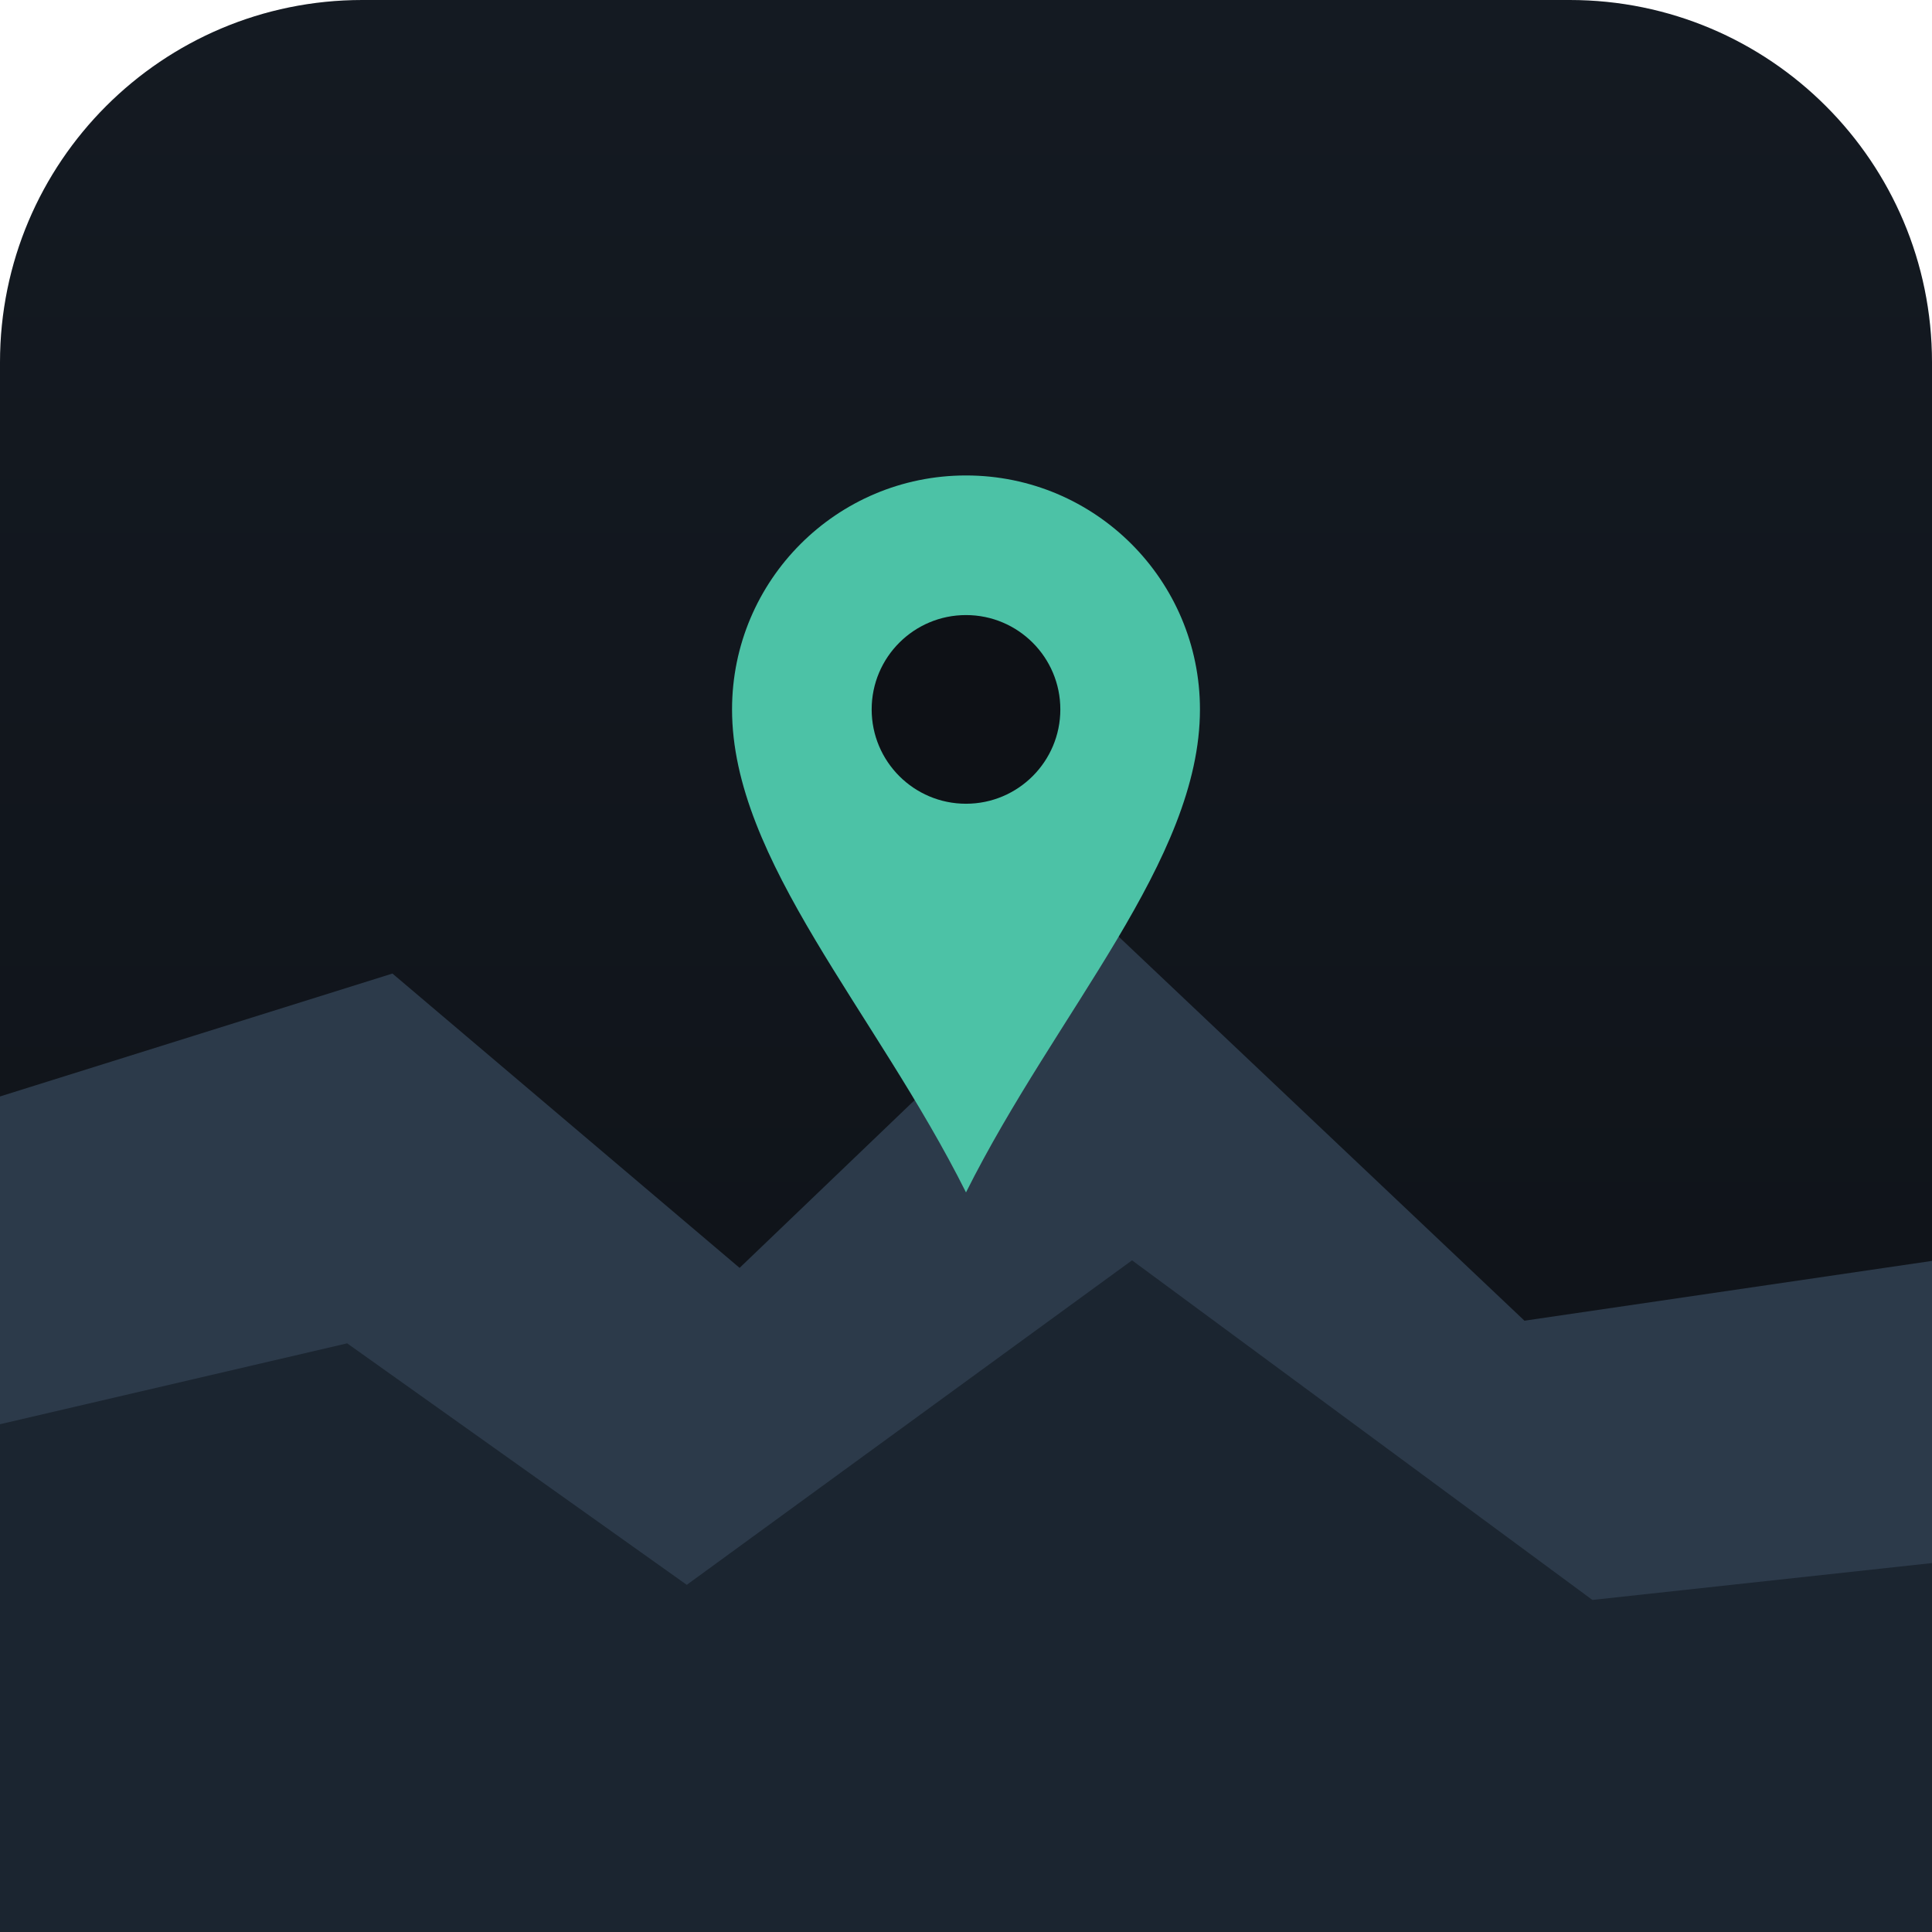
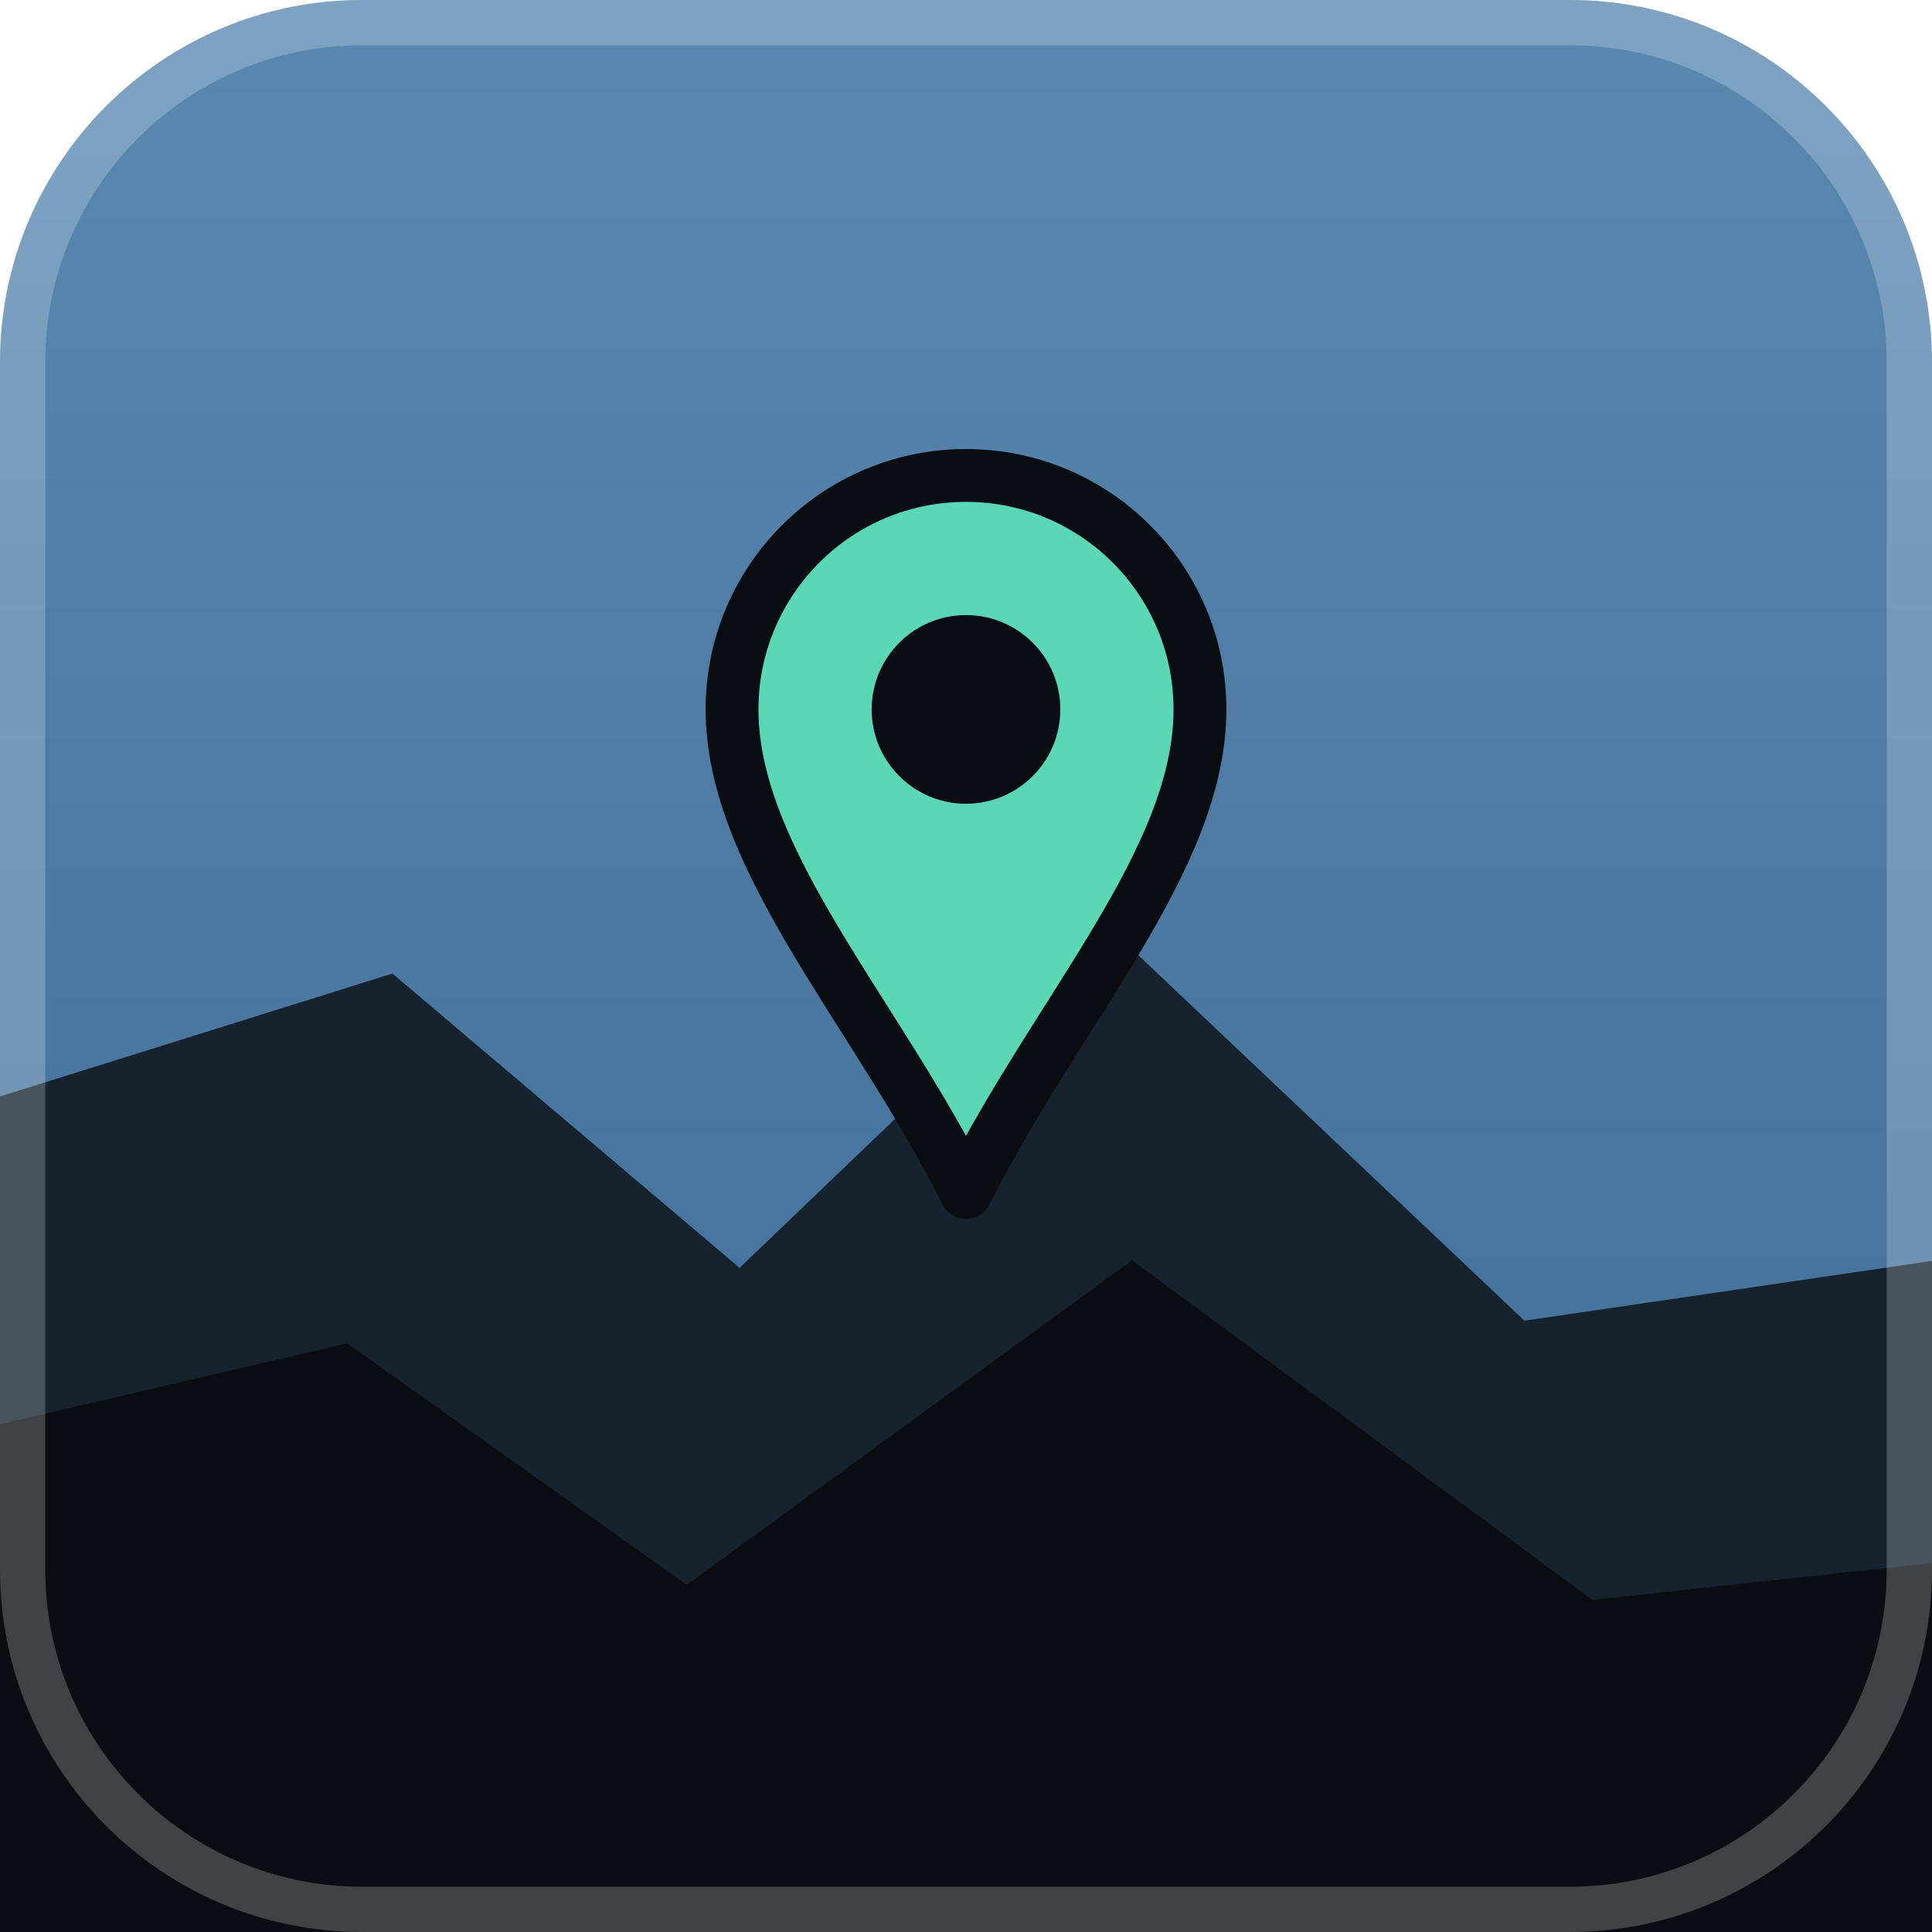
<svg xmlns="http://www.w3.org/2000/svg" width="512" height="512" viewBox="0 0 512 512" role="img" aria-label="여긴어디">
  <defs>
    <linearGradient id="sky" x1="0" y1="0" x2="0" y2="1">
-       <stop offset="0%" stop-color="#141A22" />
-       <stop offset="100%" stop-color="#0E1116" />
+       <stop offset="0%" stop-color="#5A88B0" />
+       <stop offset="100%" stop-color="#3D6A94" />
    </linearGradient>
  </defs>
  <rect x="0" y="0" width="512" height="512" rx="96" ry="96" fill="url(#sky)" />
  <g transform="translate(0.00 0.00) scale(1)">
-     <path d="M-260 372 L104 258 L196 336 L292 244 L404 350 L772 296 L772 900 L-260 900 Z" fill="#2C3A4A" />
-     <path d="M-260 438 L92 356 L182 420 L300 334 L422 424 L772 386 L772 900 L-260 900 Z" fill="#1B2530" />
-     <path d="M256 316 C232 268 194 228 194 188 A62 62 0 1 1 318 188 C318 228 280 268 256 316 Z" fill="#4CC2A6" />
-     <circle cx="256" cy="188" r="25" fill="#0E1116" />
+     <path d="M-260 372 L104 258 L196 336 L292 244 L404 350 L772 296 L772 900 L-260 900 Z" fill="#16222E" />
+     <path d="M-260 438 L92 356 L182 420 L300 334 L422 424 L772 386 L772 900 L-260 900 Z" fill="#0A0D11" />
+     <path d="M256 316 C232 268 194 228 194 188 A62 62 0 1 1 318 188 C318 228 280 268 256 316 Z" fill="#5AD8B4" stroke="#0A0D11" stroke-width="14" stroke-linejoin="round" />
+     <circle cx="256" cy="188" r="25" fill="#0A0D11" />
  </g>
+   <rect x="6" y="6" width="500" height="500" rx="90" ry="90" fill="none" stroke="rgba(255, 255, 255, 0.22)" stroke-width="12" />
</svg>
